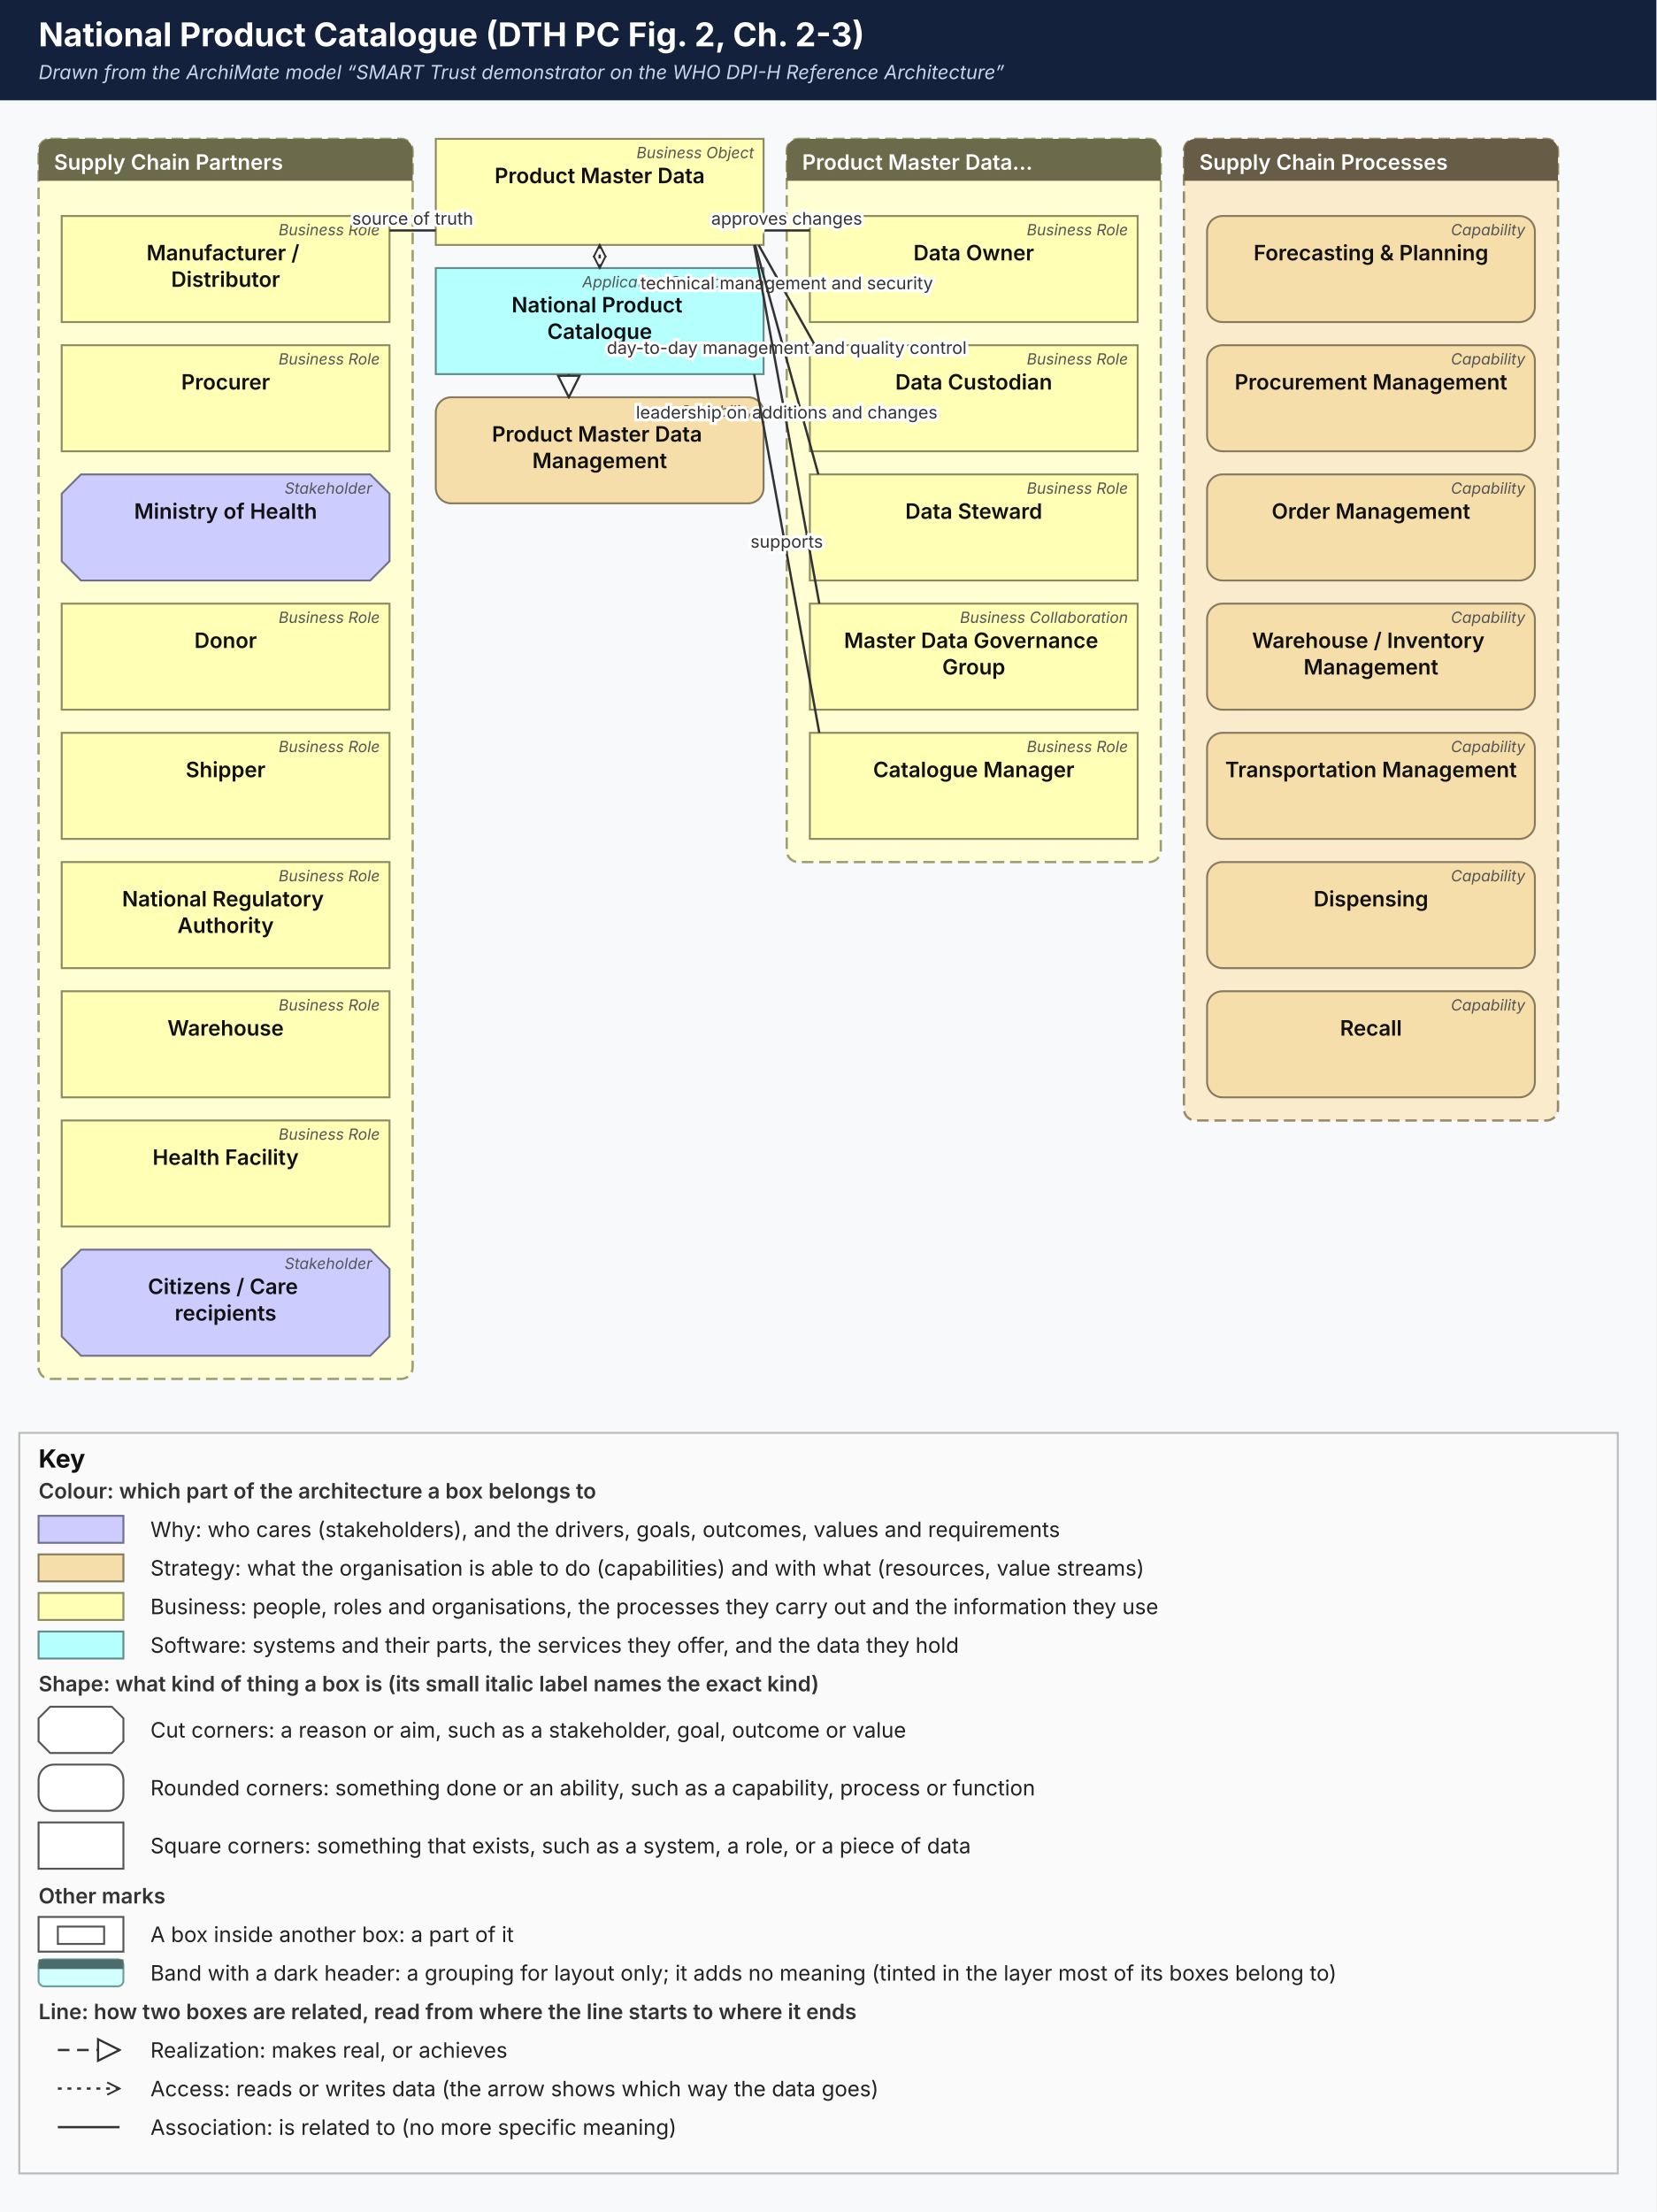
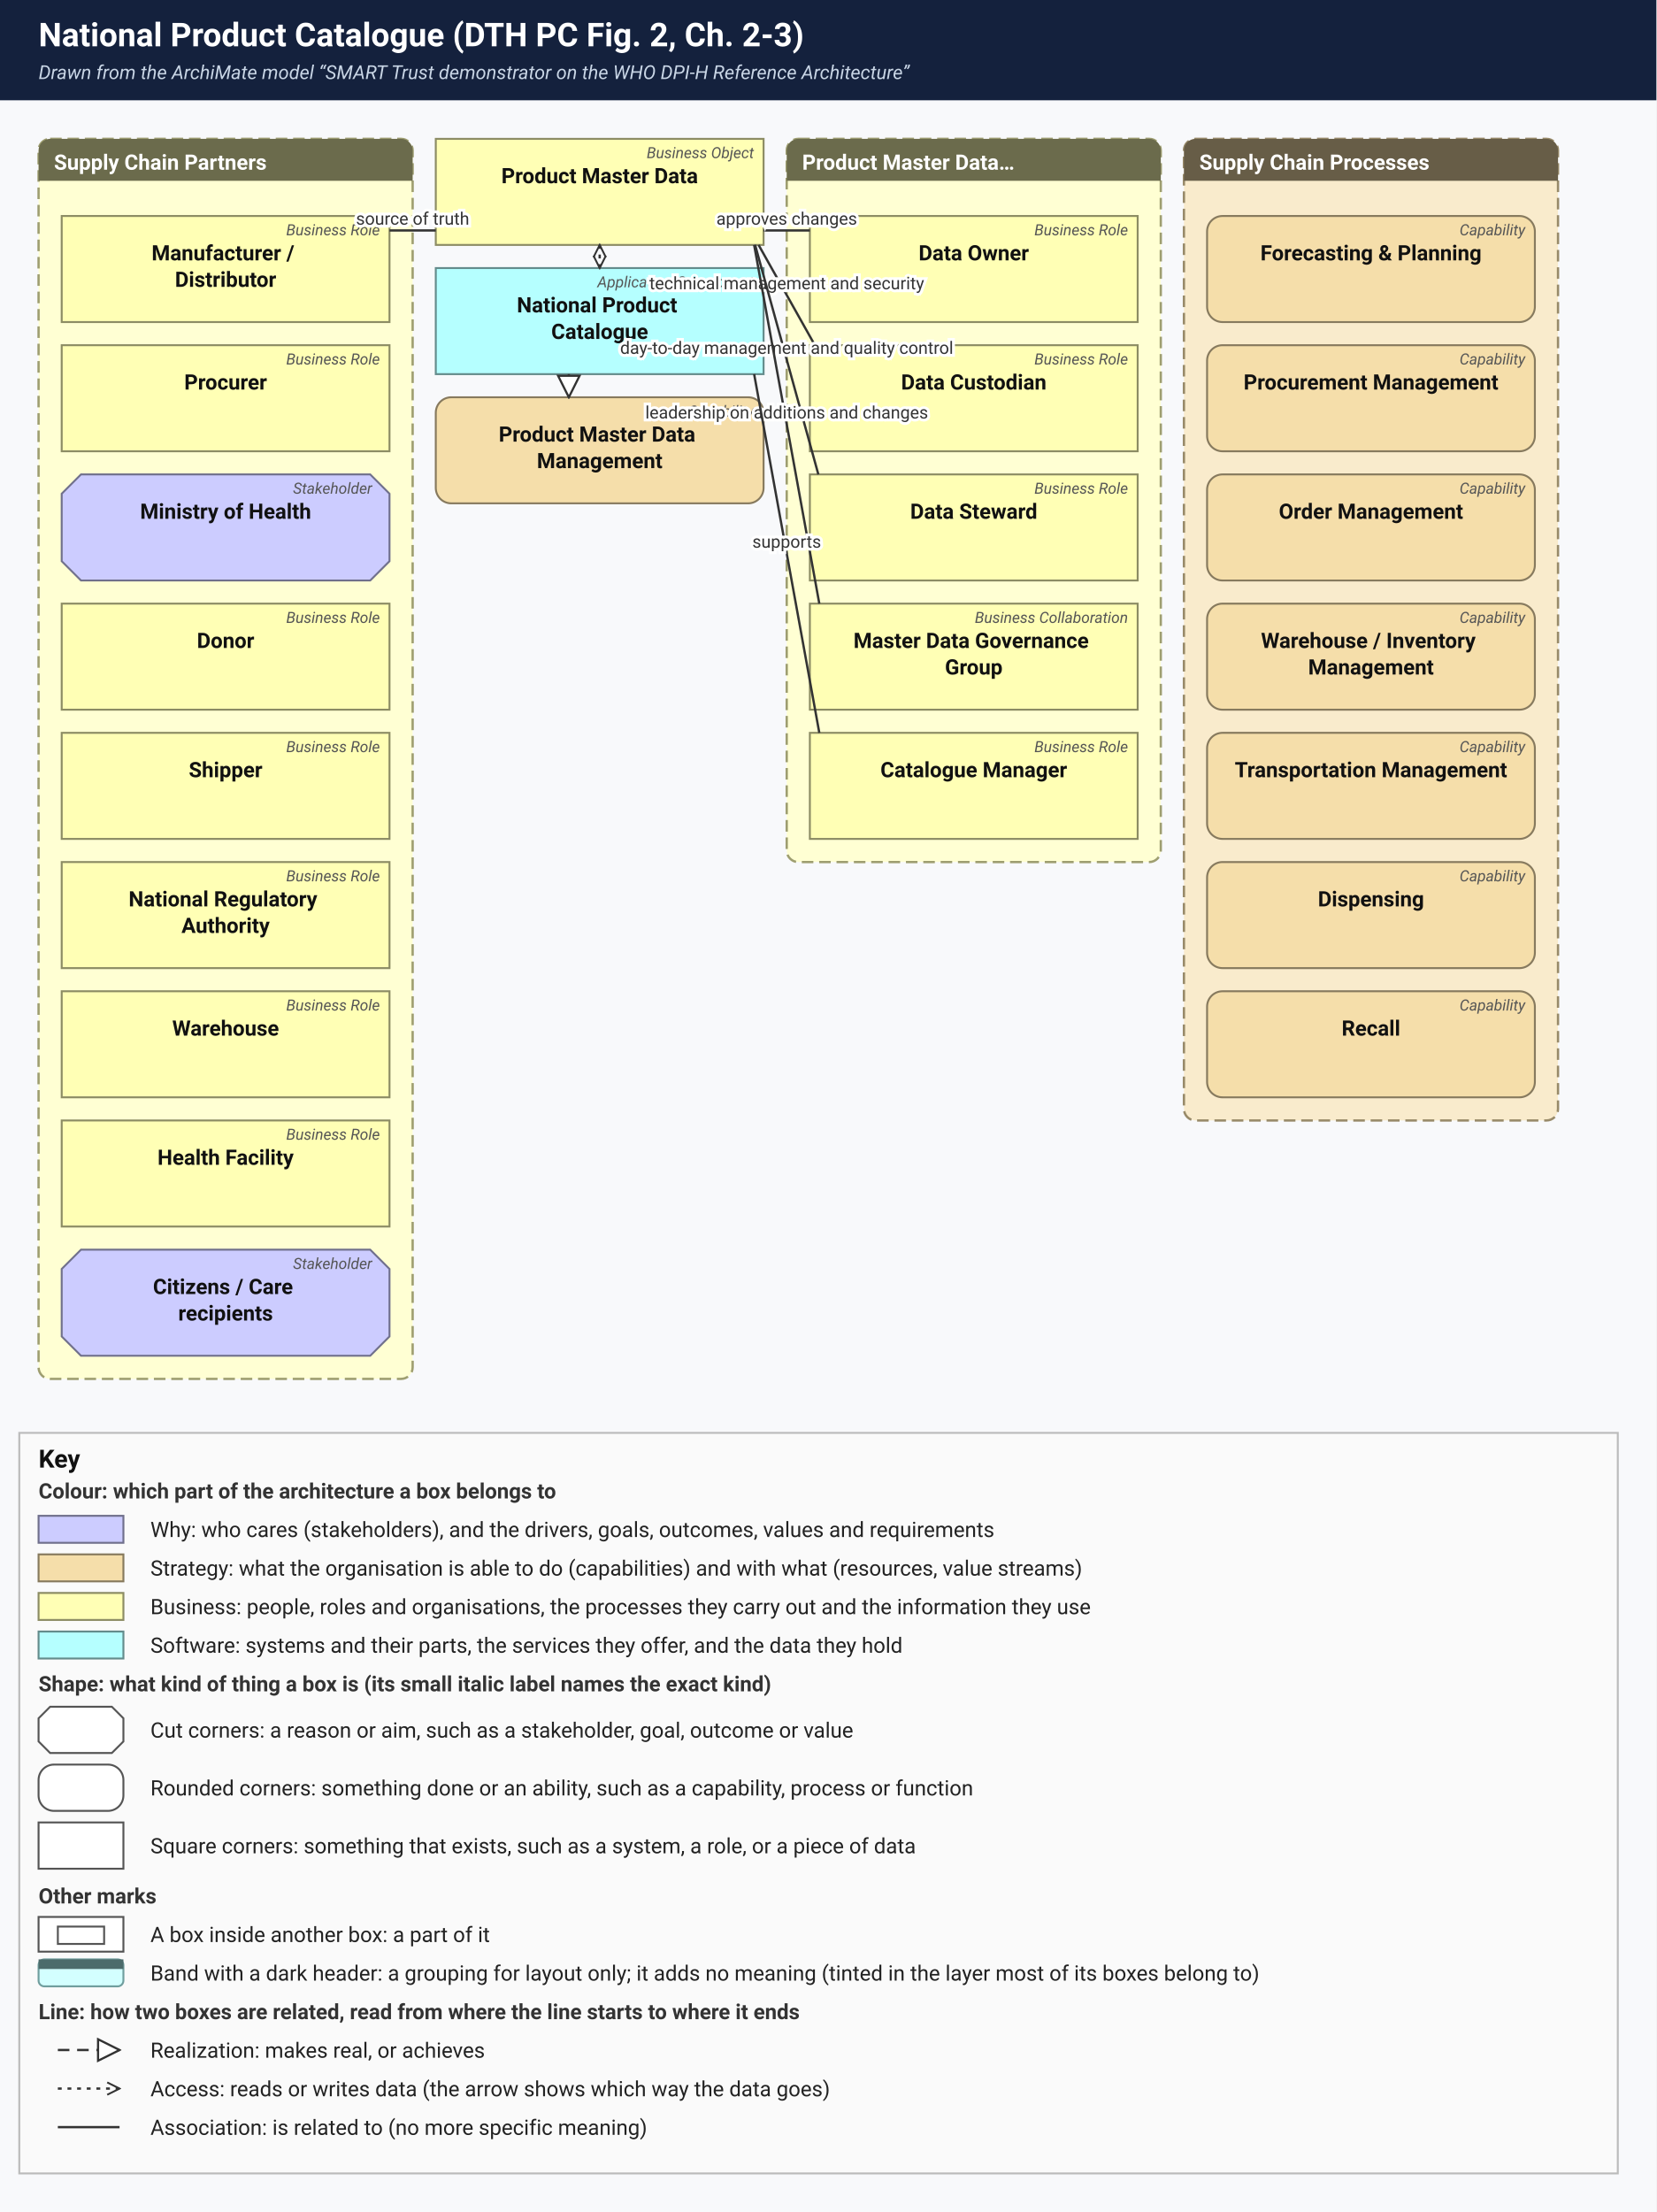
<svg xmlns="http://www.w3.org/2000/svg" viewBox="4 -48 859 1147" width="859" height="1147" role="img" aria-labelledby="av-title">
  <style>
- .av-name{font:600 11px Inter, "Segoe UI", system-ui, -apple-system, Helvetica, Arial, sans-serif;fill:#111}
- .av-type{font:italic 8px Inter, "Segoe UI", system-ui, -apple-system, Helvetica, Arial, sans-serif;fill:#555}
- .av-group{font:600 11px Inter, "Segoe UI", system-ui, -apple-system, Helvetica, Arial, sans-serif;fill:#333}
- .av-note{font:10px Inter, "Segoe UI", system-ui, -apple-system, Helvetica, Arial, sans-serif;fill:#222}
- .av-key{font:11px Inter, "Segoe UI", system-ui, -apple-system, Helvetica, Arial, sans-serif;fill:#222}
- .av-keyh{font:600 11px Inter, "Segoe UI", system-ui, -apple-system, Helvetica, Arial, sans-serif;fill:#333}
- .av-keyt{font:700 13px Inter, "Segoe UI", system-ui, -apple-system, Helvetica, Arial, sans-serif;fill:#111}
- .av-rel{font:9px Inter, "Segoe UI", system-ui, -apple-system, Helvetica, Arial, sans-serif;fill:#333;paint-order:stroke;stroke:#fff;stroke-width:3px}
+ .av-name{font:600 11px system-ui, -apple-system, "Segoe UI", Roboto, "Helvetica Neue", Arial, "Noto Sans", sans-serif;fill:#111}
+ .av-type{font:italic 8px system-ui, -apple-system, "Segoe UI", Roboto, "Helvetica Neue", Arial, "Noto Sans", sans-serif;fill:#555}
+ .av-group{font:600 11px system-ui, -apple-system, "Segoe UI", Roboto, "Helvetica Neue", Arial, "Noto Sans", sans-serif;fill:#333}
+ .av-note{font:10px system-ui, -apple-system, "Segoe UI", Roboto, "Helvetica Neue", Arial, "Noto Sans", sans-serif;fill:#222}
+ .av-key{font:11px system-ui, -apple-system, "Segoe UI", Roboto, "Helvetica Neue", Arial, "Noto Sans", sans-serif;fill:#222}
+ .av-keyh{font:600 11px system-ui, -apple-system, "Segoe UI", Roboto, "Helvetica Neue", Arial, "Noto Sans", sans-serif;fill:#333}
+ .av-keyt{font:700 13px system-ui, -apple-system, "Segoe UI", Roboto, "Helvetica Neue", Arial, "Noto Sans", sans-serif;fill:#111}
+ .av-rel{font:9px system-ui, -apple-system, "Segoe UI", Roboto, "Helvetica Neue", Arial, "Noto Sans", sans-serif;fill:#333;paint-order:stroke;stroke:#fff;stroke-width:3px}
a:hover rect,a:hover polygon,a:focus rect,a:focus polygon{stroke:#06c;stroke-width:2.5}
</style>
  <defs>
    <marker id="arrow-open" viewBox="0 0 12 12" refX="11" refY="6" markerWidth="11" markerHeight="11" orient="auto-start-reverse" markerUnits="userSpaceOnUse">
      <path d="M1 1 L11 6 L1 11" fill="none" stroke="#333" stroke-width="1.3" />
    </marker>
    <marker id="arrow-filled" viewBox="0 0 12 12" refX="11" refY="6" markerWidth="11" markerHeight="11" orient="auto-start-reverse" markerUnits="userSpaceOnUse">
      <path d="M1 1 L11 6 L1 11 Z" fill="#333" />
    </marker>
    <marker id="arrow-small" viewBox="0 0 10 10" refX="9" refY="5" markerWidth="8" markerHeight="8" orient="auto-start-reverse" markerUnits="userSpaceOnUse">
      <path d="M1 1 L9 5 L1 9" fill="none" stroke="#333" stroke-width="1.2" />
    </marker>
    <marker id="triangle-hollow" viewBox="0 0 14 14" refX="13" refY="7" markerWidth="13" markerHeight="13" orient="auto-start-reverse" markerUnits="userSpaceOnUse">
      <path d="M1 1 L13 7 L1 13 Z" fill="#fff" stroke="#333" stroke-width="1.2" />
    </marker>
    <marker id="diamond-filled" viewBox="0 0 16 10" refX="1" refY="5" markerWidth="16" markerHeight="10" orient="auto-start-reverse" markerUnits="userSpaceOnUse">
      <path d="M1 5 L8 1 L15 5 L8 9 Z" fill="#333" />
    </marker>
    <marker id="diamond-hollow" viewBox="0 0 16 10" refX="1" refY="5" markerWidth="16" markerHeight="10" orient="auto-start-reverse" markerUnits="userSpaceOnUse">
      <path d="M1 5 L8 1 L15 5 L8 9 Z" fill="#fff" stroke="#333" stroke-width="1.2" />
    </marker>
    <marker id="dot" viewBox="0 0 8 8" refX="4" refY="4" markerWidth="7" markerHeight="7" orient="auto" markerUnits="userSpaceOnUse">
      <circle cx="4" cy="4" r="3.2" fill="#333" />
    </marker>
    <pattern id="missing" width="8" height="8" patternUnits="userSpaceOnUse" patternTransform="rotate(45)">
      <rect width="8" height="8" fill="#fff" />
      <line x1="0" y1="0" x2="0" y2="8" stroke="#d33" stroke-width="2" />
    </pattern>
  </defs>
  <rect x="4" y="-48" width="859" height="1147" fill="#f8f9fb" />
  <rect x="4" y="-48" width="859" height="52" fill="#14213d" />
-   <text x="24" y="-24" style="font:700 17px Inter, &quot;Segoe UI&quot;, system-ui, -apple-system, Helvetica, Arial, sans-serif;fill:#fff">National Product Catalogue (DTH PC Fig. 2, Ch. 2-3)</text>
-   <text x="24" y="-7" style="font:italic 10px Inter, &quot;Segoe UI&quot;, system-ui, -apple-system, Helvetica, Arial, sans-serif;fill:#c9d6e6">Drawn from the ArchiMate model “SMART Trust demonstrator on the WHO DPI-H Reference Architecture”</text>
+   <text x="24" y="-24" style="font:700 17px system-ui, -apple-system, &quot;Segoe UI&quot;, Roboto, &quot;Helvetica Neue&quot;, Arial, &quot;Noto Sans&quot;, sans-serif;fill:#fff">National Product Catalogue (DTH PC Fig. 2, Ch. 2-3)</text>
+   <text x="24" y="-7" style="font:italic 10px system-ui, -apple-system, &quot;Segoe UI&quot;, Roboto, &quot;Helvetica Neue&quot;, Arial, &quot;Noto Sans&quot;, sans-serif;fill:#c9d6e6">Drawn from the ArchiMate model “SMART Trust demonstrator on the WHO DPI-H Reference Architecture”</text>
  <a href="../../../en/smart-trust-demo/archimate/0.1.0/element/supply-chain-partners/" target="_top">
    <rect x="24" y="24" width="194" height="643" rx="6" fill="#ffffd3" stroke="#9e9e70" stroke-width="1.2" stroke-dasharray="6 3" />
    <path d="M24 30 a6 6 0 0 1 6 -6 h182 a6 6 0 0 1 6 6 v15.75 h-194 z" fill="#6b6b4c" />
    <text class="av-group" x="32" y="40" style="fill:#fff">Supply Chain Partners</text>
  </a>
  <a href="../../../en/smart-trust-demo/archimate/0.1.0/element/manufacturer-distributor/" target="_top">
    <rect x="36" y="64" width="170" height="55" fill="#ffffb5" stroke="#8c8c64" stroke-width="1" />
    <text class="av-type" x="201" y="74" text-anchor="end">Business Role</text>
    <text class="av-name" x="121" y="87" text-anchor="middle">
      <tspan x="121" dy="0">Manufacturer /</tspan>
      <tspan x="121" dy="13.75">Distributor</tspan>
    </text>
  </a>
  <a href="../../../en/smart-trust-demo/archimate/0.1.0/element/procurer/" target="_top">
    <rect x="36" y="131" width="170" height="55" fill="#ffffb5" stroke="#8c8c64" stroke-width="1" />
    <text class="av-type" x="201" y="141" text-anchor="end">Business Role</text>
    <text class="av-name" x="121" y="154" text-anchor="middle">
      <tspan x="121" dy="0">Procurer</tspan>
    </text>
  </a>
  <a href="../../../en/smart-trust-demo/archimate/0.1.0/element/ministry-of-health/" target="_top">
    <polygon points="46,198 196,198 206,208 206,243 196,253 46,253 36,243 36,208" fill="#ccccff" stroke="#70708c" stroke-width="1" />
    <text class="av-type" x="197" y="208" text-anchor="end">Stakeholder</text>
    <text class="av-name" x="121" y="221" text-anchor="middle">
      <tspan x="121" dy="0">Ministry of Health</tspan>
    </text>
  </a>
  <a href="../../../en/smart-trust-demo/archimate/0.1.0/element/donor/" target="_top">
    <rect x="36" y="265" width="170" height="55" fill="#ffffb5" stroke="#8c8c64" stroke-width="1" />
    <text class="av-type" x="201" y="275" text-anchor="end">Business Role</text>
    <text class="av-name" x="121" y="288" text-anchor="middle">
      <tspan x="121" dy="0">Donor</tspan>
    </text>
  </a>
  <a href="../../../en/smart-trust-demo/archimate/0.1.0/element/shipper/" target="_top">
    <rect x="36" y="332" width="170" height="55" fill="#ffffb5" stroke="#8c8c64" stroke-width="1" />
    <text class="av-type" x="201" y="342" text-anchor="end">Business Role</text>
    <text class="av-name" x="121" y="355" text-anchor="middle">
      <tspan x="121" dy="0">Shipper</tspan>
    </text>
  </a>
  <a href="../../../en/smart-trust-demo/archimate/0.1.0/element/national-regulatory-authority/" target="_top">
    <rect x="36" y="399" width="170" height="55" fill="#ffffb5" stroke="#8c8c64" stroke-width="1" />
    <text class="av-type" x="201" y="409" text-anchor="end">Business Role</text>
    <text class="av-name" x="121" y="422" text-anchor="middle">
      <tspan x="121" dy="0">National Regulatory</tspan>
      <tspan x="121" dy="13.75">Authority</tspan>
    </text>
  </a>
  <a href="../../../en/smart-trust-demo/archimate/0.1.0/element/warehouse/" target="_top">
    <rect x="36" y="466" width="170" height="55" fill="#ffffb5" stroke="#8c8c64" stroke-width="1" />
    <text class="av-type" x="201" y="476" text-anchor="end">Business Role</text>
    <text class="av-name" x="121" y="489" text-anchor="middle">
      <tspan x="121" dy="0">Warehouse</tspan>
    </text>
  </a>
  <a href="../../../en/smart-trust-demo/archimate/0.1.0/element/health-facility/" target="_top">
    <rect x="36" y="533" width="170" height="55" fill="#ffffb5" stroke="#8c8c64" stroke-width="1" />
    <text class="av-type" x="201" y="543" text-anchor="end">Business Role</text>
    <text class="av-name" x="121" y="556" text-anchor="middle">
      <tspan x="121" dy="0">Health Facility</tspan>
    </text>
  </a>
  <a href="../../../en/smart-trust-demo/archimate/0.1.0/element/citizens-care-recipients/" target="_top">
    <polygon points="46,600 196,600 206,610 206,645 196,655 46,655 36,645 36,610" fill="#ccccff" stroke="#70708c" stroke-width="1" />
    <text class="av-type" x="197" y="610" text-anchor="end">Stakeholder</text>
    <text class="av-name" x="121" y="623" text-anchor="middle">
      <tspan x="121" dy="0">Citizens / Care</tspan>
      <tspan x="121" dy="13.75">recipients</tspan>
    </text>
  </a>
  <a href="../../../en/smart-trust-demo/archimate/0.1.0/element/product-master-data/" target="_top">
    <rect x="230" y="24" width="170" height="55" fill="#ffffb5" stroke="#8c8c64" stroke-width="1" />
    <text class="av-type" x="395" y="34" text-anchor="end">Business Object</text>
    <text class="av-name" x="315" y="47" text-anchor="middle">
      <tspan x="315" dy="0">Product Master Data</tspan>
    </text>
  </a>
  <a href="../../../en/smart-trust-demo/archimate/0.1.0/element/national-product-catalogue/" target="_top">
    <rect x="230" y="91" width="170" height="55" fill="#b5ffff" stroke="#648c8c" stroke-width="1" />
    <text class="av-type" x="395" y="101" text-anchor="end">Application Component</text>
    <text class="av-name" x="315" y="114" text-anchor="middle">
      <tspan x="315" dy="0">National Product</tspan>
      <tspan x="315" dy="13.75">Catalogue</tspan>
    </text>
  </a>
  <a href="../../../en/smart-trust-demo/archimate/0.1.0/element/product-master-data-management/" target="_top">
    <rect x="230" y="158" width="170" height="55" rx="8" fill="#f5deaa" stroke="#877a5e" stroke-width="1" />
    <text class="av-type" x="395" y="168" text-anchor="end">Capability</text>
    <text class="av-name" x="315" y="181" text-anchor="middle">
      <tspan x="315" dy="0">Product Master Data</tspan>
      <tspan x="315" dy="13.75">Management</tspan>
    </text>
  </a>
  <a href="../../../en/smart-trust-demo/archimate/0.1.0/element/product-master-data-management-roles/" target="_top">
    <rect x="412" y="24" width="194" height="375" rx="6" fill="#ffffd3" stroke="#9e9e70" stroke-width="1.2" stroke-dasharray="6 3" />
    <path d="M412 30 a6 6 0 0 1 6 -6 h182 a6 6 0 0 1 6 6 v15.75 h-194 z" fill="#6b6b4c" />
    <text class="av-group" x="420" y="40" style="fill:#fff">Product Master Data…</text>
  </a>
  <a href="../../../en/smart-trust-demo/archimate/0.1.0/element/data-owner/" target="_top">
    <rect x="424" y="64" width="170" height="55" fill="#ffffb5" stroke="#8c8c64" stroke-width="1" />
    <text class="av-type" x="589" y="74" text-anchor="end">Business Role</text>
    <text class="av-name" x="509" y="87" text-anchor="middle">
      <tspan x="509" dy="0">Data Owner</tspan>
    </text>
  </a>
  <a href="../../../en/smart-trust-demo/archimate/0.1.0/element/data-custodian/" target="_top">
    <rect x="424" y="131" width="170" height="55" fill="#ffffb5" stroke="#8c8c64" stroke-width="1" />
    <text class="av-type" x="589" y="141" text-anchor="end">Business Role</text>
    <text class="av-name" x="509" y="154" text-anchor="middle">
      <tspan x="509" dy="0">Data Custodian</tspan>
    </text>
  </a>
  <a href="../../../en/smart-trust-demo/archimate/0.1.0/element/data-steward/" target="_top">
    <rect x="424" y="198" width="170" height="55" fill="#ffffb5" stroke="#8c8c64" stroke-width="1" />
    <text class="av-type" x="589" y="208" text-anchor="end">Business Role</text>
    <text class="av-name" x="509" y="221" text-anchor="middle">
      <tspan x="509" dy="0">Data Steward</tspan>
    </text>
  </a>
  <a href="../../../en/smart-trust-demo/archimate/0.1.0/element/master-data-governance-group/" target="_top">
    <rect x="424" y="265" width="170" height="55" fill="#ffffb5" stroke="#8c8c64" stroke-width="1" />
    <text class="av-type" x="589" y="275" text-anchor="end">Business Collaboration</text>
    <text class="av-name" x="509" y="288" text-anchor="middle">
      <tspan x="509" dy="0">Master Data Governance</tspan>
      <tspan x="509" dy="13.75">Group</tspan>
    </text>
  </a>
  <a href="../../../en/smart-trust-demo/archimate/0.1.0/element/catalogue-manager/" target="_top">
    <rect x="424" y="332" width="170" height="55" fill="#ffffb5" stroke="#8c8c64" stroke-width="1" />
    <text class="av-type" x="589" y="342" text-anchor="end">Business Role</text>
    <text class="av-name" x="509" y="355" text-anchor="middle">
      <tspan x="509" dy="0">Catalogue Manager</tspan>
    </text>
  </a>
  <a href="../../../en/smart-trust-demo/archimate/0.1.0/element/supply-chain-processes/" target="_top">
    <rect x="618" y="24" width="194" height="509" rx="6" fill="#f9ebcc" stroke="#988a69" stroke-width="1.2" stroke-dasharray="6 3" />
    <path d="M618 30 a6 6 0 0 1 6 -6 h182 a6 6 0 0 1 6 6 v15.75 h-194 z" fill="#675d47" />
    <text class="av-group" x="626" y="40" style="fill:#fff">Supply Chain Processes</text>
  </a>
  <a href="../../../en/smart-trust-demo/archimate/0.1.0/element/forecasting-planning/" target="_top">
    <rect x="630" y="64" width="170" height="55" rx="8" fill="#f5deaa" stroke="#877a5e" stroke-width="1" />
    <text class="av-type" x="795" y="74" text-anchor="end">Capability</text>
    <text class="av-name" x="715" y="87" text-anchor="middle">
      <tspan x="715" dy="0">Forecasting &amp; Planning</tspan>
    </text>
  </a>
  <a href="../../../en/smart-trust-demo/archimate/0.1.0/element/procurement-management/" target="_top">
    <rect x="630" y="131" width="170" height="55" rx="8" fill="#f5deaa" stroke="#877a5e" stroke-width="1" />
    <text class="av-type" x="795" y="141" text-anchor="end">Capability</text>
    <text class="av-name" x="715" y="154" text-anchor="middle">
      <tspan x="715" dy="0">Procurement Management</tspan>
    </text>
  </a>
  <a href="../../../en/smart-trust-demo/archimate/0.1.0/element/order-management/" target="_top">
    <rect x="630" y="198" width="170" height="55" rx="8" fill="#f5deaa" stroke="#877a5e" stroke-width="1" />
    <text class="av-type" x="795" y="208" text-anchor="end">Capability</text>
    <text class="av-name" x="715" y="221" text-anchor="middle">
      <tspan x="715" dy="0">Order Management</tspan>
    </text>
  </a>
  <a href="../../../en/smart-trust-demo/archimate/0.1.0/element/warehouse-inventory-management/" target="_top">
    <rect x="630" y="265" width="170" height="55" rx="8" fill="#f5deaa" stroke="#877a5e" stroke-width="1" />
    <text class="av-type" x="795" y="275" text-anchor="end">Capability</text>
    <text class="av-name" x="715" y="288" text-anchor="middle">
      <tspan x="715" dy="0">Warehouse / Inventory</tspan>
      <tspan x="715" dy="13.75">Management</tspan>
    </text>
  </a>
  <a href="../../../en/smart-trust-demo/archimate/0.1.0/element/transportation-management/" target="_top">
    <rect x="630" y="332" width="170" height="55" rx="8" fill="#f5deaa" stroke="#877a5e" stroke-width="1" />
    <text class="av-type" x="795" y="342" text-anchor="end">Capability</text>
    <text class="av-name" x="715" y="355" text-anchor="middle">
      <tspan x="715" dy="0">Transportation Management</tspan>
    </text>
  </a>
  <a href="../../../en/smart-trust-demo/archimate/0.1.0/element/dispensing/" target="_top">
    <rect x="630" y="399" width="170" height="55" rx="8" fill="#f5deaa" stroke="#877a5e" stroke-width="1" />
    <text class="av-type" x="795" y="409" text-anchor="end">Capability</text>
    <text class="av-name" x="715" y="422" text-anchor="middle">
      <tspan x="715" dy="0">Dispensing</tspan>
    </text>
  </a>
  <a href="../../../en/smart-trust-demo/archimate/0.1.0/element/recall/" target="_top">
    <rect x="630" y="466" width="170" height="55" rx="8" fill="#f5deaa" stroke="#877a5e" stroke-width="1" />
    <text class="av-type" x="795" y="476" text-anchor="end">Capability</text>
    <text class="av-name" x="715" y="489" text-anchor="middle">
      <tspan x="715" dy="0">Recall</tspan>
    </text>
  </a>
  <a href="../../../en/smart-trust-demo/archimate/0.1.0/relationship/id-c934c8d057dc5837849757db4c095c0b/" target="_top">
    <path d="M206 71.5 L230 71.5" fill="none" stroke="#333" stroke-width="1.2" />
    <path d="M206 71.5 L230 71.5" fill="none" stroke="transparent" stroke-width="8" />
    <text class="av-rel" x="218" y="68.5" text-anchor="middle">source of truth</text>
  </a>
  <a href="../../../en/smart-trust-demo/archimate/0.1.0/relationship/id-717d6539ac12530eaf17842f97986ffd/" target="_top">
    <path d="M315 91 L315 79" fill="none" stroke="#333" stroke-width="1.2" stroke-dasharray="2 3" marker-start="url(#arrow-small)" marker-end="url(#arrow-small)" />
    <path d="M315 91 L315 79" fill="none" stroke="transparent" stroke-width="8" />
  </a>
  <a href="../../../en/smart-trust-demo/archimate/0.1.0/relationship/id-4d05e766a4e353f7af161b96206f4ce3/" target="_top">
    <path d="M299 146 L299 158" fill="none" stroke="#333" stroke-width="1.2" stroke-dasharray="6 4" marker-end="url(#triangle-hollow)" />
    <path d="M299 146 L299 158" fill="none" stroke="transparent" stroke-width="8" />
  </a>
  <a href="../../../en/smart-trust-demo/archimate/0.1.0/relationship/id-a68923c54f0e528589736b34943d5137/" target="_top">
    <path d="M424 71.5 L400 71.5" fill="none" stroke="#333" stroke-width="1.2" />
    <path d="M424 71.5 L400 71.5" fill="none" stroke="transparent" stroke-width="8" />
    <text class="av-rel" x="412" y="68.5" text-anchor="middle">approves changes</text>
  </a>
  <a href="../../../en/smart-trust-demo/archimate/0.1.0/relationship/id-21000eb0c51d5dd284a1a82765047cc2/" target="_top">
    <path d="M426.6 131 L397.4 79" fill="none" stroke="#333" stroke-width="1.2" />
    <path d="M426.6 131 L397.4 79" fill="none" stroke="transparent" stroke-width="8" />
    <text class="av-rel" x="412" y="102" text-anchor="middle">technical management and security</text>
  </a>
  <a href="../../../en/smart-trust-demo/archimate/0.1.0/relationship/id-19bed388f4ff59179710b3fcd7c23173/" target="_top">
    <path d="M428.4 198 L395.6 79" fill="none" stroke="#333" stroke-width="1.2" />
    <path d="M428.4 198 L395.6 79" fill="none" stroke="transparent" stroke-width="8" />
    <text class="av-rel" x="412" y="135.5" text-anchor="middle">day-to-day management and quality control</text>
  </a>
  <a href="../../../en/smart-trust-demo/archimate/0.1.0/relationship/id-b0ebcad0788459dabbfe2bca2d63aa55/" target="_top">
    <path d="M428.9 265 L395.1 79" fill="none" stroke="#333" stroke-width="1.2" />
    <path d="M428.9 265 L395.1 79" fill="none" stroke="transparent" stroke-width="8" />
    <text class="av-rel" x="412" y="169" text-anchor="middle">leadership on additions and changes</text>
  </a>
  <a href="../../../en/smart-trust-demo/archimate/0.1.0/relationship/id-b7245c76e45954288cdca7c38b9433cb/" target="_top">
    <path d="M428.9 332 L395.1 146" fill="none" stroke="#333" stroke-width="1.2" />
    <path d="M428.9 332 L395.1 146" fill="none" stroke="transparent" stroke-width="8" />
    <text class="av-rel" x="412" y="236" text-anchor="middle">supports</text>
  </a>
  <g class="av-legend">
    <rect x="14" y="695" width="829" height="384" fill="#fafafa" stroke="#bbb" />
    <text class="av-keyt" x="24" y="713">Key</text>
    <text class="av-keyh" x="24" y="729">Colour: which part of the architecture a box belongs to</text>
    <rect x="24" y="738" width="44" height="14" fill="#ccccff" stroke="#70708c" />
    <text class="av-key" x="82" y="749">Why: who cares (stakeholders), and the drivers, goals, outcomes, values and requirements</text>
    <rect x="24" y="758" width="44" height="14" fill="#f5deaa" stroke="#877a5e" />
    <text class="av-key" x="82" y="769">Strategy: what the organisation is able to do (capabilities) and with what (resources, value streams)</text>
    <rect x="24" y="778" width="44" height="14" fill="#ffffb5" stroke="#8c8c64" />
    <text class="av-key" x="82" y="789">Business: people, roles and organisations, the processes they carry out and the information they use</text>
    <rect x="24" y="798" width="44" height="14" fill="#b5ffff" stroke="#648c8c" />
    <text class="av-key" x="82" y="809">Software: systems and their parts, the services they offer, and the data they hold</text>
    <text class="av-keyh" x="24" y="829">Shape: what kind of thing a box is (its small italic label names the exact kind)</text>
    <polygon points="30,837 62,837 68,843 68,855 62,861 30,861 24,855 24,843" fill="#fff" stroke="#555" />
    <text class="av-key" x="82" y="853">Cut corners: a reason or aim, such as a stakeholder, goal, outcome or value</text>
    <rect x="24" y="867" width="44" height="24" rx="8" fill="#fff" stroke="#555" />
    <text class="av-key" x="82" y="883">Rounded corners: something done or an ability, such as a capability, process or function</text>
    <rect x="24" y="897" width="44" height="24" fill="#fff" stroke="#555" />
    <text class="av-key" x="82" y="913">Square corners: something that exists, such as a system, a role, or a piece of data</text>
    <text class="av-keyh" x="24" y="939">Other marks</text>
    <rect x="24" y="946" width="44" height="18" fill="#fff" stroke="#555" />
    <rect x="34" y="951" width="24" height="9" fill="#fff" stroke="#555" />
    <text class="av-key" x="82" y="959">A box inside another box: a part of it</text>
    <rect x="24" y="968" width="44" height="14" rx="3" fill="#d3ffff" stroke="#709e9e" />
    <rect x="24" y="968" width="44" height="5" fill="#4c6b6b" />
    <text class="av-key" x="82" y="979">Band with a dark header: a grouping for layout only; it adds no meaning (tinted in the layer most of its boxes belong to)</text>
    <text class="av-keyh" x="24" y="999">Line: how two boxes are related, read from where the line starts to where it ends</text>
    <path d="M34 1015 L66 1015" fill="none" stroke="#333" stroke-width="1.2" stroke-dasharray="6 4" marker-end="url(#triangle-hollow)" />
    <text class="av-key" x="82" y="1019">Realization: makes real, or achieves</text>
    <path d="M34 1035 L66 1035" fill="none" stroke="#333" stroke-width="1.2" stroke-dasharray="2 3" marker-end="url(#arrow-small)" />
    <text class="av-key" x="82" y="1039">Access: reads or writes data (the arrow shows which way the data goes)</text>
    <path d="M34 1055 L66 1055" fill="none" stroke="#333" stroke-width="1.2" />
    <text class="av-key" x="82" y="1059">Association: is related to (no more specific meaning)</text>
  </g>
</svg>
